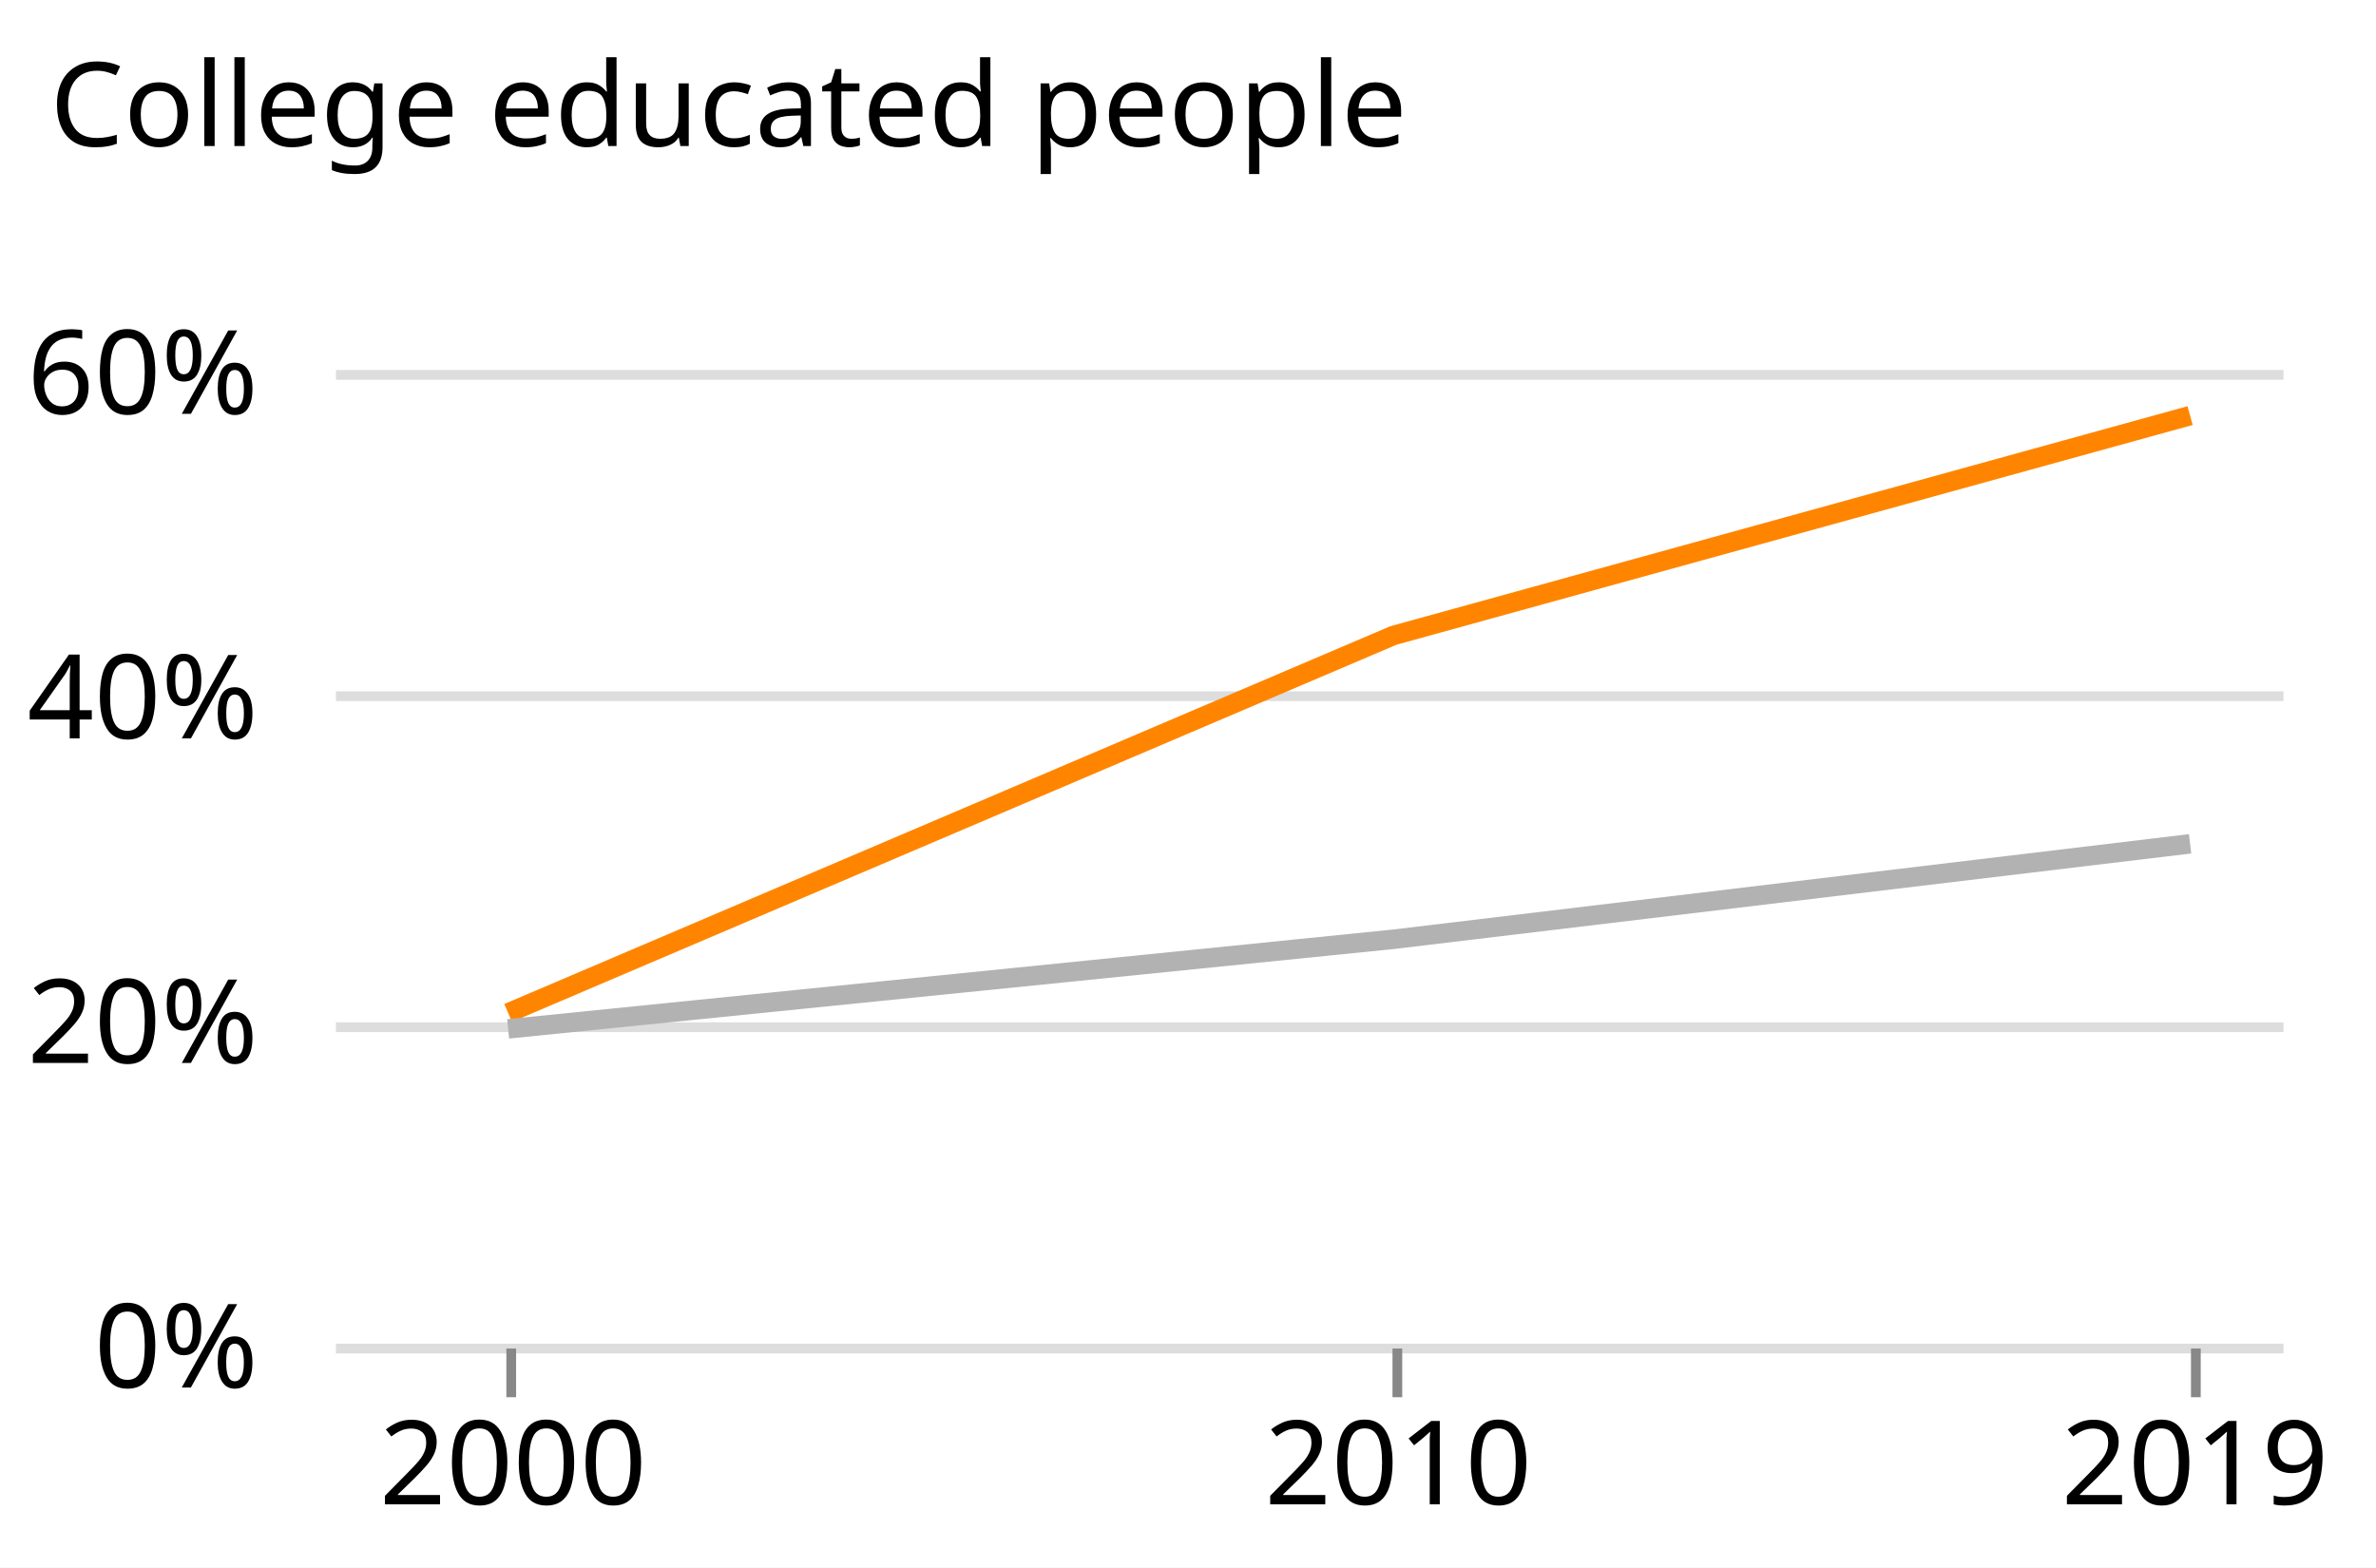
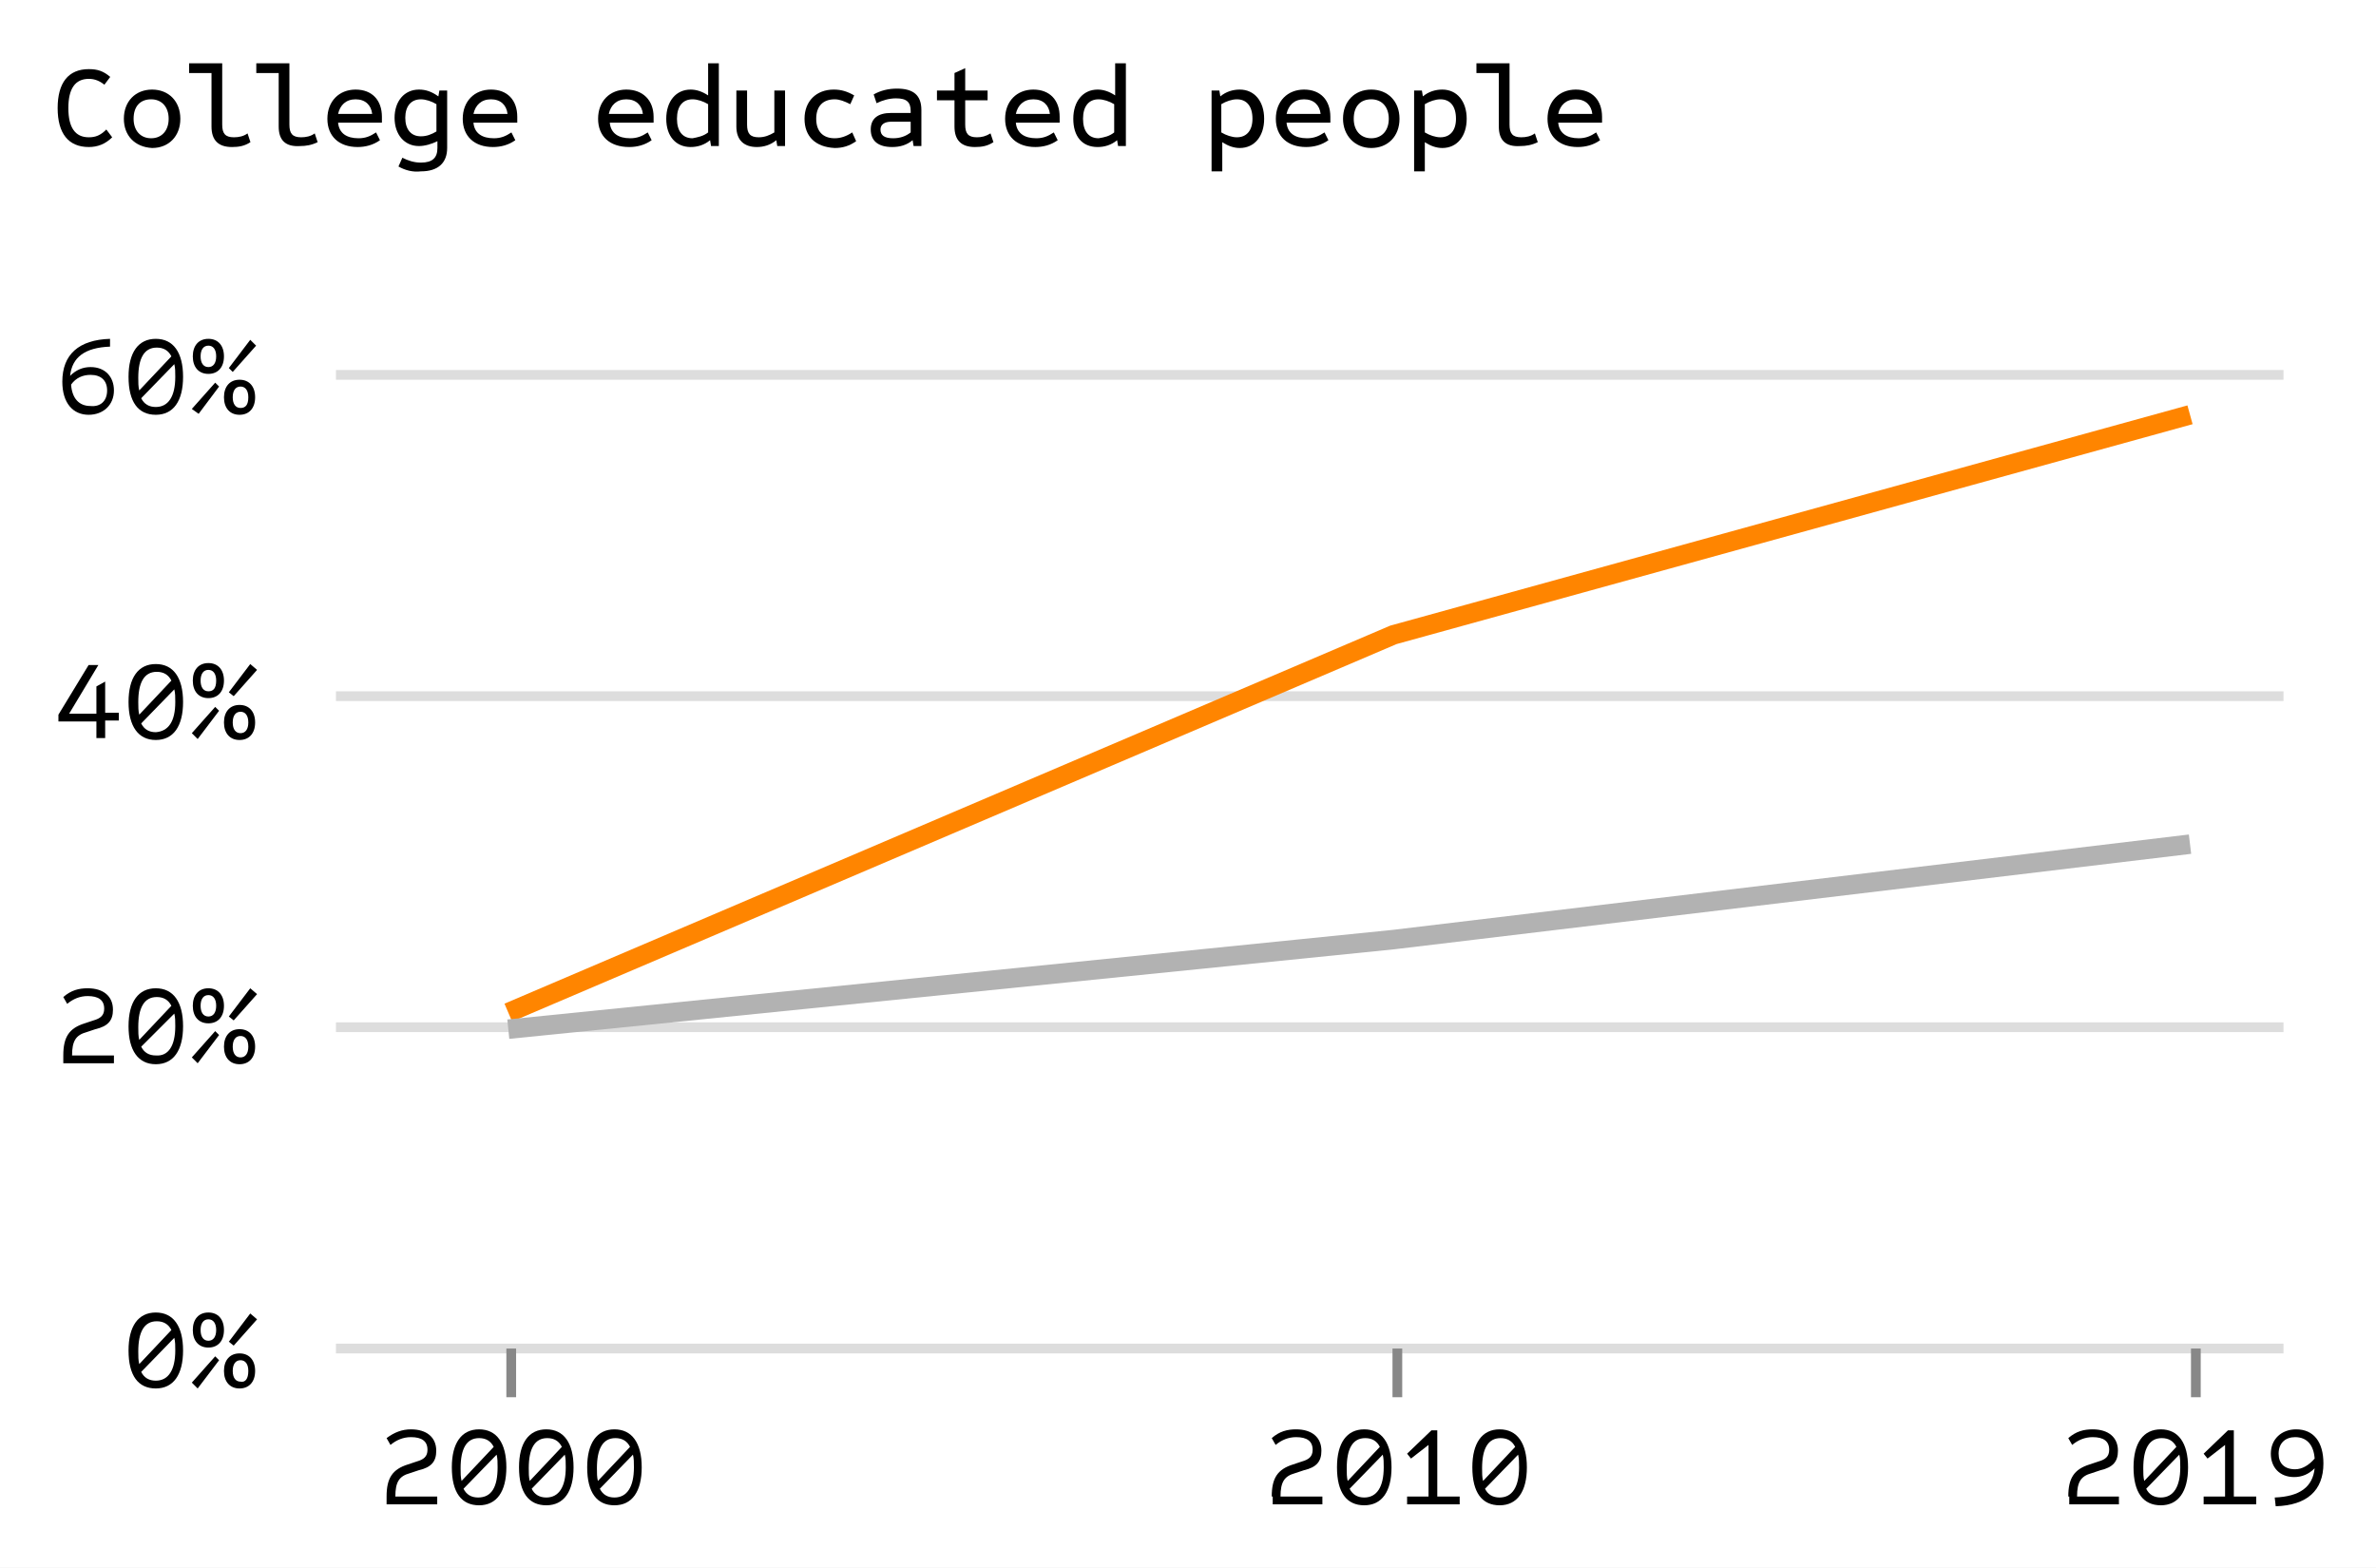
- <svg xmlns="http://www.w3.org/2000/svg" version="1.1" class="marks" width="244" height="161" viewBox="0 0 244 161">
-   <rect width="244" height="161" fill="white" />
-   <g fill="none" stroke-miterlimit="10" transform="translate(34,38)">
-     <g class="mark-group role-frame root" role="graphics-object" aria-roledescription="group mark container">
+ <svg xmlns="http://www.w3.org/2000/svg" version="1.1" id="Layer_1" x="0px" y="0px" viewBox="0 0 244 161" style="enable-background:new 0 0 244 161;" xml:space="preserve">
+   <style type="text/css">
+ 	.st0{fill:#FFFFFF;}
+ 	.st1{fill:none;}
+ 	.st2{fill:none;stroke:#DDDDDD;stroke-miterlimit:10;}
+ 	.st3{display:none;fill:none;stroke:#DDDDDD;stroke-miterlimit:10;}
+ 	.st4{fill:none;stroke:#888888;stroke-miterlimit:10;}
+ 	.st5{enable-background:new    ;}
+ 	.st6{display:none;}
+ 	.st7{fill:none;stroke:#FF8500;stroke-width:2;stroke-miterlimit:10;}
+ 	.st8{display:none;fill:none;stroke:#FF8500;stroke-width:2;stroke-miterlimit:10;}
+ 	.st9{fill:none;stroke:#B2B2B2;stroke-width:2;stroke-miterlimit:10;}
+ 	.st10{display:none;fill:none;stroke:#B2B2B2;stroke-width:2;stroke-miterlimit:10;}
+ </style>
+   <rect class="st0" width="244" height="161" />
+   <g transform="translate(34,38)">
+     <g>
      <g transform="translate(0,0)">
-         <path class="background" aria-hidden="true" d="M0,0h200v100h-200Z" />
+         <path class="st1" d="M0,0h200v100H0V0z" />
        <g>
-           <g class="mark-group role-axis" aria-hidden="true">
+           <g>
            <g transform="translate(0.5,0.5)">
-               <path class="background" aria-hidden="true" d="M0,0h0v0h0Z" pointer-events="none" />
+               <path pointer-events="none" class="st1" d="M0,0L0,0L0,0L0,0z" />
              <g>
-                 <g class="mark-rule role-axis-grid" pointer-events="none">
-                   <line transform="translate(0,100)" x2="200" y2="0" stroke="#ddd" stroke-width="1" opacity="1" />
-                   <line transform="translate(0,67)" x2="200" y2="0" stroke="#ddd" stroke-width="1" opacity="1" />
-                   <line transform="translate(0,33)" x2="200" y2="0" stroke="#ddd" stroke-width="1" opacity="1" />
-                   <line transform="translate(0,0)" x2="200" y2="0" stroke="#ddd" stroke-width="1" opacity="1" />
+                 <g pointer-events="none">
+                   <line class="st2" x1="0" y1="100" x2="200" y2="100" />
+                   <line class="st2" x1="0" y1="67" x2="200" y2="67" />
+                   <line class="st2" x1="0" y1="33" x2="200" y2="33" />
+                   <line class="st2" x1="0" y1="0" x2="200" y2="0" />
                </g>
              </g>
-               <path class="foreground" aria-hidden="true" d="" pointer-events="none" display="none" />
+               <path pointer-events="none" class="st3" d="M0,0" />
            </g>
          </g>
-           <g class="mark-group role-axis" role="graphics-symbol" aria-roledescription="axis" aria-label="X-axis for a linear scale with values from 1998 to 2020">
+           <g>
            <g transform="translate(0.5,100.5)">
-               <path class="background" aria-hidden="true" d="M0,0h0v0h0Z" pointer-events="none" />
+               <path pointer-events="none" class="st1" d="M0,0L0,0L0,0L0,0z" />
              <g>
-                 <g class="mark-rule role-axis-tick" pointer-events="none">
-                   <line transform="translate(18,0)" x2="0" y2="5" stroke="#888" stroke-width="1" opacity="1" />
-                   <line transform="translate(109,0)" x2="0" y2="5" stroke="#888" stroke-width="1" opacity="1" />
-                   <line transform="translate(191,0)" x2="0" y2="5" stroke="#888" stroke-width="1" opacity="1" />
+                 <g pointer-events="none">
+                   <line class="st4" x1="18" y1="0" x2="18" y2="5" />
+                   <line class="st4" x1="109" y1="0" x2="109" y2="5" />
+                   <line class="st4" x1="191" y1="0" x2="191" y2="5" />
                </g>
-                 <g class="mark-text role-axis-label" pointer-events="none">
-                   <text text-anchor="middle" transform="translate(18.18182,16)" font-family="Sometype Mono" font-size="12px" fill="#000" opacity="1">2000</text>
-                   <text text-anchor="middle" transform="translate(109.0909,16)" font-family="Sometype Mono" font-size="12px" fill="#000" opacity="1">2010</text>
-                   <text text-anchor="middle" transform="translate(190.9091,16)" font-family="Sometype Mono" font-size="12px" fill="#000" opacity="1">2019</text>
+                 <g pointer-events="none">
+                   <g class="st5">
+                     <path d="M5.2,15.2c0-1.9,0.6-2.8,2.2-3.3l0.9-0.3c0.7-0.2,1.1-0.5,1.1-1.2c0-0.9-0.6-1.3-1.7-1.3c-0.8,0-1.5,0.3-2.1,0.8           L5.2,9.2C6,8.6,6.8,8.3,7.7,8.3c1.6,0,2.6,0.8,2.6,2.2c0,1.1-0.5,1.7-1.8,2l-0.9,0.3c-1.1,0.3-1.5,0.9-1.5,2.4h4.3V16H5.2           V15.2z" />
+                     <path d="M11.9,12.2c0-2.5,1-3.9,2.8-3.9s2.8,1.4,2.8,3.9c0,2.5-1,3.9-2.8,3.9S11.9,14.8,11.9,12.2z M16.2,10.1           c-0.3-0.6-0.8-0.9-1.5-0.9c-1.3,0-1.9,1.1-1.9,3.1c0,0.5,0,0.9,0.1,1.3L16.2,10.1z M16.6,12.2c0-0.5,0-0.9-0.1-1.3           l-3.4,3.5c0.3,0.6,0.8,0.9,1.5,0.9C16,15.3,16.6,14.2,16.6,12.2z" />
+                     <path d="M18.8,12.2c0-2.5,1-3.9,2.8-3.9s2.8,1.4,2.8,3.9c0,2.5-1,3.9-2.8,3.9S18.8,14.8,18.8,12.2z M23.2,10.1           c-0.3-0.6-0.8-0.9-1.5-0.9c-1.3,0-1.9,1.1-1.9,3.1c0,0.5,0,0.9,0.1,1.3L23.2,10.1z M23.6,12.2c0-0.5,0-0.9-0.1-1.3           l-3.4,3.5c0.3,0.6,0.8,0.9,1.5,0.9C22.9,15.3,23.6,14.2,23.6,12.2z" />
+                     <path d="M25.8,12.2c0-2.5,1-3.9,2.8-3.9c1.8,0,2.8,1.4,2.8,3.9c0,2.5-1,3.9-2.8,3.9C26.8,16.1,25.8,14.8,25.8,12.2z            M30.2,10.1c-0.3-0.6-0.8-0.9-1.5-0.9c-1.3,0-1.9,1.1-1.9,3.1c0,0.5,0,0.9,0.1,1.3L30.2,10.1z M30.6,12.2           c0-0.5,0-0.9-0.1-1.3l-3.4,3.5c0.3,0.6,0.8,0.9,1.5,0.9C29.9,15.3,30.6,14.2,30.6,12.2z" />
+                   </g>
+                   <g class="st5">
+                     <path d="M96.1,15.2c0-1.9,0.6-2.8,2.2-3.3l0.9-0.3c0.7-0.2,1.1-0.5,1.1-1.2c0-0.9-0.6-1.3-1.7-1.3c-0.8,0-1.5,0.3-2.1,0.8           l-0.4-0.7c0.8-0.7,1.6-0.9,2.5-0.9c1.6,0,2.6,0.8,2.6,2.2c0,1.1-0.5,1.7-1.8,2l-0.9,0.3c-1.1,0.3-1.5,0.9-1.5,2.4h4.3V16           h-5.1V15.2z" />
+                     <path d="M102.8,12.2c0-2.5,1-3.9,2.8-3.9c1.8,0,2.8,1.4,2.8,3.9c0,2.5-1,3.9-2.8,3.9C103.8,16.1,102.8,14.8,102.8,12.2z            M107.2,10.1c-0.3-0.6-0.8-0.9-1.5-0.9c-1.3,0-1.9,1.1-1.9,3.1c0,0.5,0,0.9,0.1,1.3L107.2,10.1z M107.6,12.2           c0-0.5,0-0.9-0.1-1.3l-3.4,3.5c0.3,0.6,0.8,0.9,1.5,0.9C106.9,15.3,107.6,14.2,107.6,12.2z" />
+                     <path d="M109.9,15.2h2.3V9.9l-1.8,1.4l-0.4-0.5l2.5-2.4h0.6v6.8h2.3V16h-5.4V15.2z" />
+                     <path d="M116.7,12.2c0-2.5,1-3.9,2.8-3.9c1.8,0,2.8,1.4,2.8,3.9c0,2.5-1,3.9-2.8,3.9C117.7,16.1,116.7,14.8,116.7,12.2z            M121.1,10.1c-0.3-0.6-0.8-0.9-1.5-0.9c-1.3,0-1.9,1.1-1.9,3.1c0,0.5,0,0.9,0.1,1.3L121.1,10.1z M121.5,12.2           c0-0.5,0-0.9-0.1-1.3l-3.4,3.5c0.3,0.6,0.8,0.9,1.5,0.9C120.8,15.3,121.5,14.2,121.5,12.2z" />
+                   </g>
+                   <g class="st5">
+                     <path d="M177.9,15.2c0-1.9,0.6-2.8,2.2-3.3l0.9-0.3c0.7-0.2,1.1-0.5,1.1-1.2c0-0.9-0.6-1.3-1.7-1.3c-0.8,0-1.5,0.3-2.1,0.8           l-0.4-0.7c0.8-0.7,1.6-0.9,2.5-0.9c1.6,0,2.6,0.8,2.6,2.2c0,1.1-0.5,1.7-1.8,2l-0.9,0.3c-1.1,0.3-1.5,0.9-1.5,2.4h4.3V16           h-5.1V15.2z" />
+                     <path d="M184.6,12.2c0-2.5,1-3.9,2.8-3.9c1.8,0,2.8,1.4,2.8,3.9c0,2.5-1,3.9-2.8,3.9C185.6,16.1,184.6,14.8,184.6,12.2z            M189,10.1c-0.3-0.6-0.8-0.9-1.5-0.9c-1.3,0-1.9,1.1-1.9,3.1c0,0.5,0,0.9,0.1,1.3L189,10.1z M189.4,12.2           c0-0.5,0-0.9-0.1-1.3l-3.4,3.5c0.3,0.6,0.8,0.9,1.5,0.9C188.7,15.3,189.4,14.2,189.4,12.2z" />
+                     <path d="M191.7,15.2h2.3V9.9l-1.8,1.4l-0.4-0.5l2.5-2.4h0.6v6.8h2.3V16h-5.4V15.2z" />
+                     <path d="M199.1,15.3c2.6-0.1,3.9-1.1,4.1-3h0c-0.6,0.6-1.3,0.9-2.1,0.9c-1.5,0-2.4-1-2.4-2.4c0-1.5,1.1-2.5,2.6-2.5           c1.8,0,2.8,1.3,2.8,3.5c0,2.8-1.7,4.3-4.9,4.4L199.1,15.3z M203.2,11.3c-0.1-1.4-0.8-2.2-2-2.2c-1,0-1.7,0.6-1.7,1.7           c0,1,0.6,1.6,1.7,1.6C201.9,12.4,202.6,12,203.2,11.3z" />
+                   </g>
                </g>
              </g>
-               <path class="foreground" aria-hidden="true" d="" pointer-events="none" display="none" />
+               <path pointer-events="none" class="st6" d="M0,0" />
            </g>
          </g>
-           <g class="mark-group role-axis" role="graphics-symbol" aria-roledescription="axis" aria-label="Y-axis for a linear scale with values from 0% to 60%">
+           <g>
            <g transform="translate(0.5,0.5)">
-               <path class="background" aria-hidden="true" d="M0,0h0v0h0Z" pointer-events="none" />
+               <path pointer-events="none" class="st1" d="M0,0L0,0L0,0L0,0z" />
              <g>
-                 <g class="mark-text role-axis-label" pointer-events="none">
-                   <text text-anchor="end" transform="translate(-8,104)" font-family="Sometype Mono" font-size="12px" fill="#000" opacity="1">0%</text>
-                   <text text-anchor="end" transform="translate(-8,70.66667)" font-family="Sometype Mono" font-size="12px" fill="#000" opacity="1">20%</text>
-                   <text text-anchor="end" transform="translate(-8,37.33333)" font-family="Sometype Mono" font-size="12px" fill="#000" opacity="1">40%</text>
-                   <text text-anchor="end" transform="translate(-8,4)" font-family="Sometype Mono" font-size="12px" fill="#000" opacity="1">60%</text>
+                 <g pointer-events="none">
+                   <g class="st5">
+                     <path d="M-21.3,100.2c0-2.5,1-3.9,2.8-3.9c1.8,0,2.8,1.4,2.8,3.9c0,2.5-1,3.9-2.8,3.9C-20.3,104.1-21.3,102.8-21.3,100.2z            M-16.9,98.1c-0.3-0.6-0.8-0.9-1.5-0.9c-1.3,0-1.9,1.1-1.9,3.1c0,0.5,0,0.9,0.1,1.3L-16.9,98.1z M-16.5,100.2           c0-0.5,0-0.9-0.1-1.3l-3.4,3.5c0.3,0.6,0.8,0.9,1.5,0.9C-17.2,103.3-16.5,102.2-16.5,100.2z" />
+                     <path d="M-14.8,103.5l2.4-2.7l0.4,0.4l-2.2,2.9L-14.8,103.5z M-14.7,98.1c0-1.1,0.6-1.8,1.6-1.8c1,0,1.6,0.7,1.6,1.8           c0,1.1-0.6,1.8-1.6,1.8C-14.1,99.9-14.7,99.2-14.7,98.1z M-12.3,98.1c0-0.7-0.3-1.1-0.8-1.1c-0.5,0-0.8,0.4-0.8,1.1           c0,0.7,0.3,1.1,0.8,1.1C-12.6,99.2-12.3,98.8-12.3,98.1z M-11.5,102.3c0-1.1,0.6-1.8,1.6-1.8c1,0,1.6,0.7,1.6,1.8           c0,1.1-0.6,1.8-1.6,1.8C-10.9,104.1-11.5,103.4-11.5,102.3z M-11,99.3l2.2-2.9l0.7,0.6l-2.4,2.7L-11,99.3z M-9,102.3           c0-0.7-0.3-1.1-0.8-1.1c-0.5,0-0.8,0.4-0.8,1.1s0.3,1.1,0.8,1.1C-9.3,103.5-9,103.1-9,102.3z" />
+                   </g>
+                   <g class="st5">
+                     <path d="M-28,69.9c0-1.9,0.6-2.8,2.2-3.3l0.9-0.3c0.7-0.2,1.1-0.5,1.1-1.2c0-0.9-0.6-1.3-1.7-1.3c-0.8,0-1.5,0.3-2.1,0.8           l-0.4-0.7c0.8-0.7,1.6-0.9,2.5-0.9c1.6,0,2.6,0.8,2.6,2.2c0,1.1-0.5,1.7-1.8,2l-0.9,0.3c-1.1,0.3-1.5,0.9-1.5,2.4h4.3v0.8           H-28V69.9z" />
+                     <path d="M-21.3,66.9c0-2.5,1-3.9,2.8-3.9s2.8,1.4,2.8,3.9c0,2.5-1,3.9-2.8,3.9S-21.3,69.4-21.3,66.9z M-16.9,64.8           c-0.3-0.6-0.8-0.9-1.5-0.9c-1.3,0-1.9,1.1-1.9,3.1c0,0.5,0,0.9,0.1,1.3L-16.9,64.8z M-16.5,66.9c0-0.5,0-0.9-0.1-1.3           L-20,69c0.3,0.6,0.8,0.9,1.5,0.9C-17.2,70-16.5,68.9-16.5,66.9z" />
+                     <path d="M-14.8,70.1l2.4-2.7l0.4,0.4l-2.2,2.9L-14.8,70.1z M-14.7,64.8c0-1.1,0.6-1.8,1.6-1.8s1.6,0.7,1.6,1.8           c0,1.1-0.6,1.8-1.6,1.8S-14.7,65.9-14.7,64.8z M-12.3,64.8c0-0.7-0.3-1.1-0.8-1.1s-0.8,0.4-0.8,1.1c0,0.7,0.3,1.1,0.8,1.1           S-12.3,65.5-12.3,64.8z M-11.5,69c0-1.1,0.6-1.8,1.6-1.8s1.6,0.7,1.6,1.8c0,1.1-0.6,1.8-1.6,1.8S-11.5,70.1-11.5,69z            M-11,65.9l2.2-2.9l0.7,0.6l-2.4,2.7L-11,65.9z M-9,69c0-0.7-0.3-1.1-0.8-1.1s-0.8,0.4-0.8,1.1s0.3,1.1,0.8,1.1           S-9,69.7-9,69z" />
+                   </g>
+                   <g class="st5">
+                     <path d="M-24.6,35.6h-3.9v-0.7l3.1-5.1h1l-3,5h2.8V32l0.9-0.5v3.2h1.4v0.8h-1.4v1.8h-0.9V35.6z" />
+                     <path d="M-21.3,33.6c0-2.5,1-3.9,2.8-3.9s2.8,1.4,2.8,3.9c0,2.5-1,3.9-2.8,3.9S-21.3,36.1-21.3,33.6z M-16.9,31.4           c-0.3-0.6-0.8-0.9-1.5-0.9c-1.3,0-1.9,1.1-1.9,3.1c0,0.5,0,0.9,0.1,1.3L-16.9,31.4z M-16.5,33.6c0-0.5,0-0.9-0.1-1.3           l-3.4,3.5c0.3,0.6,0.8,0.9,1.5,0.9C-17.2,36.6-16.5,35.6-16.5,33.6z" />
+                     <path d="M-14.8,36.8l2.4-2.7l0.4,0.4l-2.2,2.9L-14.8,36.8z M-14.7,31.4c0-1.1,0.6-1.8,1.6-1.8s1.6,0.7,1.6,1.8           c0,1.1-0.6,1.8-1.6,1.8S-14.7,32.5-14.7,31.4z M-12.3,31.4c0-0.7-0.3-1.1-0.8-1.1s-0.8,0.4-0.8,1.1c0,0.7,0.3,1.1,0.8,1.1           S-12.3,32.2-12.3,31.4z M-11.5,35.7c0-1.1,0.6-1.8,1.6-1.8s1.6,0.7,1.6,1.8c0,1.1-0.6,1.8-1.6,1.8S-11.5,36.8-11.5,35.7z            M-11,32.6l2.2-2.9l0.7,0.6l-2.4,2.7L-11,32.6z M-9,35.7c0-0.7-0.3-1.1-0.8-1.1s-0.8,0.4-0.8,1.1s0.3,1.1,0.8,1.1           S-9,36.4-9,35.7z" />
+                   </g>
+                   <g class="st5">
+                     <path d="M-28.1,0.7c0-2.8,1.7-4.3,4.9-4.4l0,0.8c-2.6,0.1-3.9,1.1-4.1,3h0c0.6-0.6,1.3-0.9,2.1-0.9c1.5,0,2.4,1,2.4,2.4           c0,1.5-1.1,2.5-2.6,2.5C-27,4.1-28.1,2.9-28.1,0.7z M-23.5,1.6c0-1-0.6-1.6-1.7-1.6c-0.8,0-1.5,0.3-2,1           c0.1,1.4,0.8,2.2,2,2.2C-24.2,3.3-23.5,2.7-23.5,1.6z" />
+                     <path d="M-21.3,0.2c0-2.5,1-3.9,2.8-3.9s2.8,1.4,2.8,3.9c0,2.5-1,3.9-2.8,3.9S-21.3,2.8-21.3,0.2z M-16.9-1.9           c-0.3-0.6-0.8-0.9-1.5-0.9c-1.3,0-1.9,1.1-1.9,3.1c0,0.5,0,0.9,0.1,1.3L-16.9-1.9z M-16.5,0.2c0-0.5,0-0.9-0.1-1.3L-20,2.4           c0.3,0.6,0.8,0.9,1.5,0.9C-17.2,3.3-16.5,2.2-16.5,0.2z" />
+                     <path d="M-14.8,3.5l2.4-2.7l0.4,0.4L-14.1,4L-14.8,3.5z M-14.7-1.9c0-1.1,0.6-1.8,1.6-1.8s1.6,0.7,1.6,1.8           c0,1.1-0.6,1.8-1.6,1.8S-14.7-0.8-14.7-1.9z M-12.3-1.9c0-0.7-0.3-1.1-0.8-1.1s-0.8,0.4-0.8,1.1c0,0.7,0.3,1.1,0.8,1.1           S-12.3-1.2-12.3-1.9z M-11.5,2.3c0-1.1,0.6-1.8,1.6-1.8s1.6,0.7,1.6,1.8c0,1.1-0.6,1.8-1.6,1.8S-11.5,3.4-11.5,2.3z            M-11-0.7l2.2-2.9L-8.2-3l-2.4,2.7L-11-0.7z M-9,2.3c0-0.7-0.3-1.1-0.8-1.1s-0.8,0.4-0.8,1.1s0.3,1.1,0.8,1.1S-9,3.1-9,2.3           z" />
+                   </g>
                </g>
              </g>
-               <path class="foreground" aria-hidden="true" d="" pointer-events="none" display="none" />
+               <path pointer-events="none" class="st6" d="M0,0" />
            </g>
          </g>
-           <g class="mark-group role-scope pathgroup" role="graphics-object" aria-roledescription="group mark container">
+           <g>
            <g transform="translate(0,0)">
-               <path class="background" aria-hidden="true" d="M0,0h200v100h-200Z" />
+               <path class="st1" d="M0,0h200v100H0V0z" />
              <g>
-                 <g class="mark-line role-mark marks" role="graphics-object" aria-roledescription="line mark container">
-                   <path aria-label="nta_name: Greenpoint; year: 2000; valuePer: 20%" role="graphics-symbol" aria-roledescription="line mark" d="M18.182,66.034L109.091,27.267L190.909,4.683" stroke="#ff8500" stroke-width="2" />
+                 <g>
+                   <path class="st7" d="M18.2,66l90.9-38.8l81.8-22.6" />
                </g>
              </g>
-               <path class="foreground" aria-hidden="true" d="" display="none" />
+               <path class="st8" d="M0,0" />
            </g>
            <g transform="translate(0,0)">
-               <path class="background" aria-hidden="true" d="M0,0h200v100h-200Z" />
+               <path class="st1" d="M0,0h200v100H0V0z" />
              <g>
-                 <g class="mark-line role-mark marks" role="graphics-object" aria-roledescription="line mark container">
-                   <path aria-label="nta_name: New York City; year: 2000; valuePer: 19%" role="graphics-symbol" aria-roledescription="line mark" d="M18.182,67.668L109.091,58.468L190.909,48.663" stroke="#b2b2b2" stroke-width="2" />
+                 <g>
+                   <path class="st9" d="M18.2,67.7l90.9-9.2l81.8-9.8" />
                </g>
              </g>
-               <path class="foreground" aria-hidden="true" d="" display="none" />
+               <path class="st10" d="M0,0" />
            </g>
          </g>
-           <g class="mark-group role-title">
+           <g>
            <g transform="translate(-28.87997,-22)">
-               <path class="background" aria-hidden="true" d="M0,0h0v0h0Z" pointer-events="none" />
+               <path pointer-events="none" class="st1" d="M0,0L0,0L0,0L0,0z" />
              <g>
-                 <g class="mark-text role-title-text" role="graphics-symbol" aria-roledescription="title" aria-label="Title text 'College educated people'" pointer-events="none">
-                   <text text-anchor="start" transform="translate(0,-1)" font-family="Sometype Mono" font-size="12px" font-weight="500" fill="#000" opacity="1">College educated people</text>
+                 <g pointer-events="none">
+                   <g class="st5">
+                     <path d="M0.8-4.9c0-2.6,1.1-4,3.2-4c0.9,0,1.5,0.2,2.2,0.8L5.6-7.3C5.1-7.7,4.6-7.9,4-7.9c-1.4,0-2.1,1-2.1,3           c0,2,0.7,3,2.1,3c0.7,0,1.2-0.2,1.8-0.8l0.6,0.8c-0.7,0.7-1.5,1-2.4,1C1.9-0.9,0.8-2.3,0.8-4.9z" />
+                     <path d="M7.6-3.8c0-1.8,1.2-3,2.9-3c1.7,0,2.9,1.2,2.9,3c0,1.8-1.2,3-2.9,3C8.7-0.9,7.6-2.1,7.6-3.8z M12.2-3.8           c0-1.2-0.7-2-1.8-2s-1.8,0.7-1.8,2c0,1.2,0.7,2,1.8,2S12.2-2.6,12.2-3.8z" />
+                     <path d="M16.6-3v-5.5h-2.3v-1h3.4v6.3c0,0.9,0.3,1.3,1.2,1.3c0.5,0,1-0.1,1.4-0.4l0.3,0.9C20-1,19.4-0.9,18.7-0.9           C17.3-0.9,16.6-1.6,16.6-3z" />
+                     <path d="M23.5-3v-5.5h-2.3v-1h3.4v6.3c0,0.9,0.3,1.3,1.2,1.3c0.5,0,1-0.1,1.4-0.4l0.3,0.9c-0.6,0.3-1.2,0.4-1.8,0.4           C24.2-0.9,23.5-1.6,23.5-3z" />
+                     <path d="M28.5-3.8c0-1.8,1.2-3,2.9-3c1.7,0,2.7,1.1,2.7,2.8c0,0.2,0,0.4,0,0.6h-4.5c0.1,1.1,0.9,1.6,2.1,1.6           c0.7,0,1.2-0.2,1.8-0.6l0.4,0.8c-0.7,0.5-1.5,0.7-2.3,0.7C29.7-0.9,28.5-2,28.5-3.8z M33.1-4.3c-0.1-0.9-0.7-1.5-1.7-1.5           c-1,0-1.6,0.6-1.8,1.5H33.1z" />
+                     <path d="M35.8,1.1l0.4-0.9c0.6,0.3,1.2,0.5,1.9,0.5c1.2,0,1.7-0.5,1.7-1.5v-0.7C39.2-1.2,38.5-1,37.9-1           c-1.5,0-2.5-1.2-2.5-2.9s1-2.9,2.5-2.9c0.7,0,1.3,0.2,2,0.7L40-6.7h0.8v5.9c0,1.5-0.9,2.4-2.7,2.4           C37.3,1.7,36.5,1.5,35.8,1.1z M39.7-2.5v-2.8c-0.5-0.3-1.1-0.5-1.6-0.5c-1,0-1.6,0.7-1.6,1.9c0,1.2,0.6,1.9,1.6,1.9           C38.7-2,39.2-2.2,39.7-2.5z" />
+                     <path d="M42.4-3.8c0-1.8,1.2-3,2.9-3c1.7,0,2.7,1.1,2.7,2.8c0,0.2,0,0.4,0,0.6h-4.5c0.1,1.1,0.9,1.6,2.1,1.6           c0.7,0,1.2-0.2,1.8-0.6l0.4,0.8c-0.7,0.5-1.5,0.7-2.3,0.7C43.6-0.9,42.4-2,42.4-3.8z M47-4.3c-0.1-0.9-0.7-1.5-1.7-1.5           c-1,0-1.6,0.6-1.8,1.5H47z" />
+                     <path d="M56.3-3.8c0-1.8,1.2-3,2.9-3C60.9-6.8,62-5.7,62-4c0,0.2,0,0.4,0,0.6h-4.5c0.1,1.1,0.9,1.6,2.1,1.6           c0.7,0,1.2-0.2,1.8-0.6l0.4,0.8c-0.7,0.5-1.5,0.7-2.3,0.7C57.5-0.9,56.3-2,56.3-3.8z M60.9-4.3c-0.1-0.9-0.7-1.5-1.7-1.5           c-1,0-1.6,0.6-1.8,1.5H60.9z" />
+                     <path d="M63.3-3.8c0-1.8,1-3,2.5-3c0.6,0,1.2,0.2,1.8,0.6v-3.3h1.1V-1h-0.8l-0.1-0.6c-0.6,0.5-1.3,0.7-2,0.7           C64.3-0.9,63.3-2,63.3-3.8z M67.6-2.4v-2.9c-0.5-0.3-1.1-0.5-1.6-0.5c-1,0-1.6,0.7-1.6,2c0,1.3,0.6,2,1.6,2           C66.5-1.9,67.1-2,67.6-2.4z" />
+                     <path d="M70.5-3v-3.7h1.1v3.5c0,0.9,0.3,1.3,1.2,1.3c0.6,0,1.1-0.2,1.6-0.5v-4.3h1.1V-1h-0.8l-0.1-0.6           c-0.6,0.5-1.3,0.7-2,0.7C71.3-0.9,70.5-1.6,70.5-3z" />
+                     <path d="M77.5-3.8c0-1.8,1.2-3,3-3c0.8,0,1.4,0.2,2.1,0.6l-0.4,0.9c-0.6-0.3-1.1-0.5-1.6-0.5c-1.2,0-1.9,0.7-1.9,2           c0,1.3,0.7,2,1.9,2c0.6,0,1.2-0.2,1.8-0.6l0.4,0.9c-0.7,0.5-1.4,0.7-2.2,0.7C78.6-0.9,77.5-2,77.5-3.8z" />
+                     <path d="M84.3-2.7c0-1.1,0.7-1.7,2.1-1.7h2v-0.2c0-0.9-0.4-1.3-1.5-1.3c-0.7,0-1.4,0.2-2,0.5l-0.3-0.9           c0.7-0.4,1.5-0.6,2.4-0.6c1.7,0,2.5,0.7,2.5,2.2V-1h-0.8l-0.1-0.6c-0.6,0.5-1.3,0.7-2.1,0.7C85.1-0.9,84.3-1.5,84.3-2.7z            M88.4-2.4v-1.1h-2c-0.7,0-1.1,0.3-1.1,0.8c0,0.6,0.4,0.9,1.3,0.9C87.3-1.8,87.9-2,88.4-2.4z" />
+                     <path d="M92.9-3v-2.7h-1.8v-1h1.8v-1.8l1.1-0.5v2.3h2.3v1h-2.3v2.5c0,0.9,0.3,1.3,1.2,1.3c0.5,0,0.9-0.1,1.4-0.4l0.3,0.9           C96.3-1,95.7-0.9,95-0.9C93.6-0.9,92.9-1.6,92.9-3z" />
+                     <path d="M98.1-3.8c0-1.8,1.2-3,2.9-3c1.7,0,2.7,1.1,2.7,2.8c0,0.2,0,0.4,0,0.6h-4.5c0.1,1.1,0.9,1.6,2.1,1.6           c0.7,0,1.2-0.2,1.8-0.6l0.4,0.8c-0.7,0.5-1.5,0.7-2.3,0.7C99.3-0.9,98.1-2,98.1-3.8z M102.7-4.3c-0.1-0.9-0.7-1.5-1.7-1.5           c-1,0-1.6,0.6-1.8,1.5H102.7z" />
+                     <path d="M105.1-3.8c0-1.8,1-3,2.5-3c0.6,0,1.2,0.2,1.8,0.6v-3.3h1.1V-1h-0.8l-0.1-0.6c-0.6,0.5-1.3,0.7-2,0.7           C106-0.9,105.1-2,105.1-3.8z M109.3-2.4v-2.9c-0.5-0.3-1.1-0.5-1.6-0.5c-1,0-1.6,0.7-1.6,2c0,1.3,0.6,2,1.6,2           C108.3-1.9,108.8-2,109.3-2.4z" />
+                     <path d="M119.3-6.7h0.8l0.1,0.6c0.6-0.5,1.3-0.7,2-0.7c1.5,0,2.5,1.2,2.5,3c0,1.8-1,3-2.5,3c-0.6,0-1.2-0.2-1.8-0.6v3h-1.1           V-6.7z M123.5-3.8c0-1.3-0.6-2-1.6-2c-0.5,0-1.1,0.2-1.6,0.5v2.9c0.5,0.3,1.1,0.5,1.6,0.5C122.9-1.9,123.5-2.6,123.5-3.8z" />
+                     <path d="M125.9-3.8c0-1.8,1.2-3,2.9-3c1.7,0,2.7,1.1,2.7,2.8c0,0.2,0,0.4,0,0.6H127c0.1,1.1,0.9,1.6,2.1,1.6           c0.7,0,1.2-0.2,1.8-0.6l0.4,0.8c-0.7,0.5-1.5,0.7-2.3,0.7C127.1-0.9,125.9-2,125.9-3.8z M130.5-4.3           c-0.1-0.9-0.7-1.5-1.7-1.5c-1,0-1.6,0.6-1.8,1.5H130.5z" />
+                     <path d="M132.8-3.8c0-1.8,1.2-3,2.9-3s2.9,1.2,2.9,3c0,1.8-1.2,3-2.9,3S132.8-2.1,132.8-3.8z M137.5-3.8c0-1.2-0.7-2-1.8-2           s-1.8,0.7-1.8,2c0,1.2,0.7,2,1.8,2S137.5-2.6,137.5-3.8z" />
+                     <path d="M140.1-6.7h0.8l0.1,0.6c0.6-0.5,1.3-0.7,2-0.7c1.5,0,2.5,1.2,2.5,3c0,1.8-1,3-2.5,3c-0.6,0-1.2-0.2-1.8-0.6v3h-1.1           V-6.7z M144.4-3.8c0-1.3-0.6-2-1.6-2c-0.5,0-1.1,0.2-1.6,0.5v2.9c0.5,0.3,1.1,0.5,1.6,0.5C143.8-1.9,144.4-2.6,144.4-3.8z" />
+                     <path d="M148.8-3v-5.5h-2.3v-1h3.4v6.3c0,0.9,0.3,1.3,1.2,1.3c0.5,0,1-0.1,1.4-0.4l0.3,0.9c-0.6,0.3-1.2,0.4-1.8,0.4           C149.5-0.9,148.8-1.6,148.8-3z" />
+                     <path d="M153.8-3.8c0-1.8,1.2-3,2.9-3c1.7,0,2.7,1.1,2.7,2.8c0,0.2,0,0.4,0,0.6h-4.5c0.1,1.1,0.9,1.6,2.1,1.6           c0.7,0,1.2-0.2,1.8-0.6l0.4,0.8c-0.7,0.5-1.5,0.7-2.3,0.7C155-0.9,153.8-2,153.8-3.8z M158.4-4.3c-0.1-0.9-0.7-1.5-1.7-1.5           c-1,0-1.6,0.6-1.8,1.5H158.4z" />
+                   </g>
                </g>
              </g>
-               <path class="foreground" aria-hidden="true" d="" pointer-events="none" display="none" />
+               <path pointer-events="none" class="st6" d="M0,0" />
            </g>
          </g>
        </g>
-         <path class="foreground" aria-hidden="true" d="" display="none" />
+         <path class="st6" d="M0,0" />
      </g>
    </g>
  </g>
</svg>
